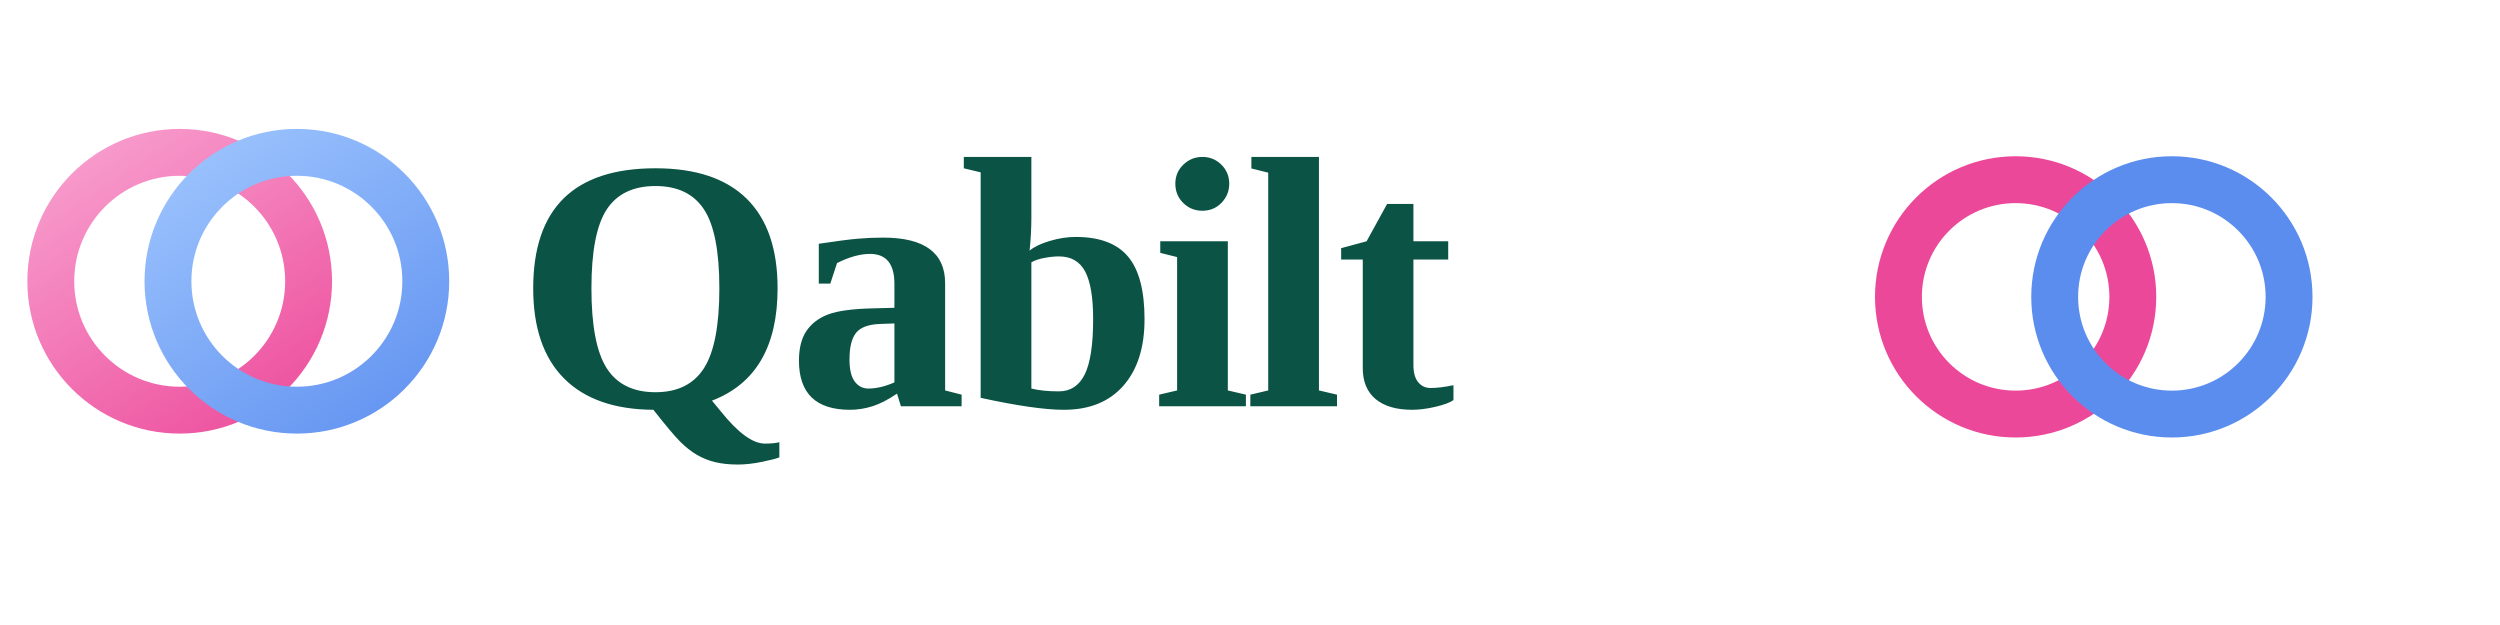
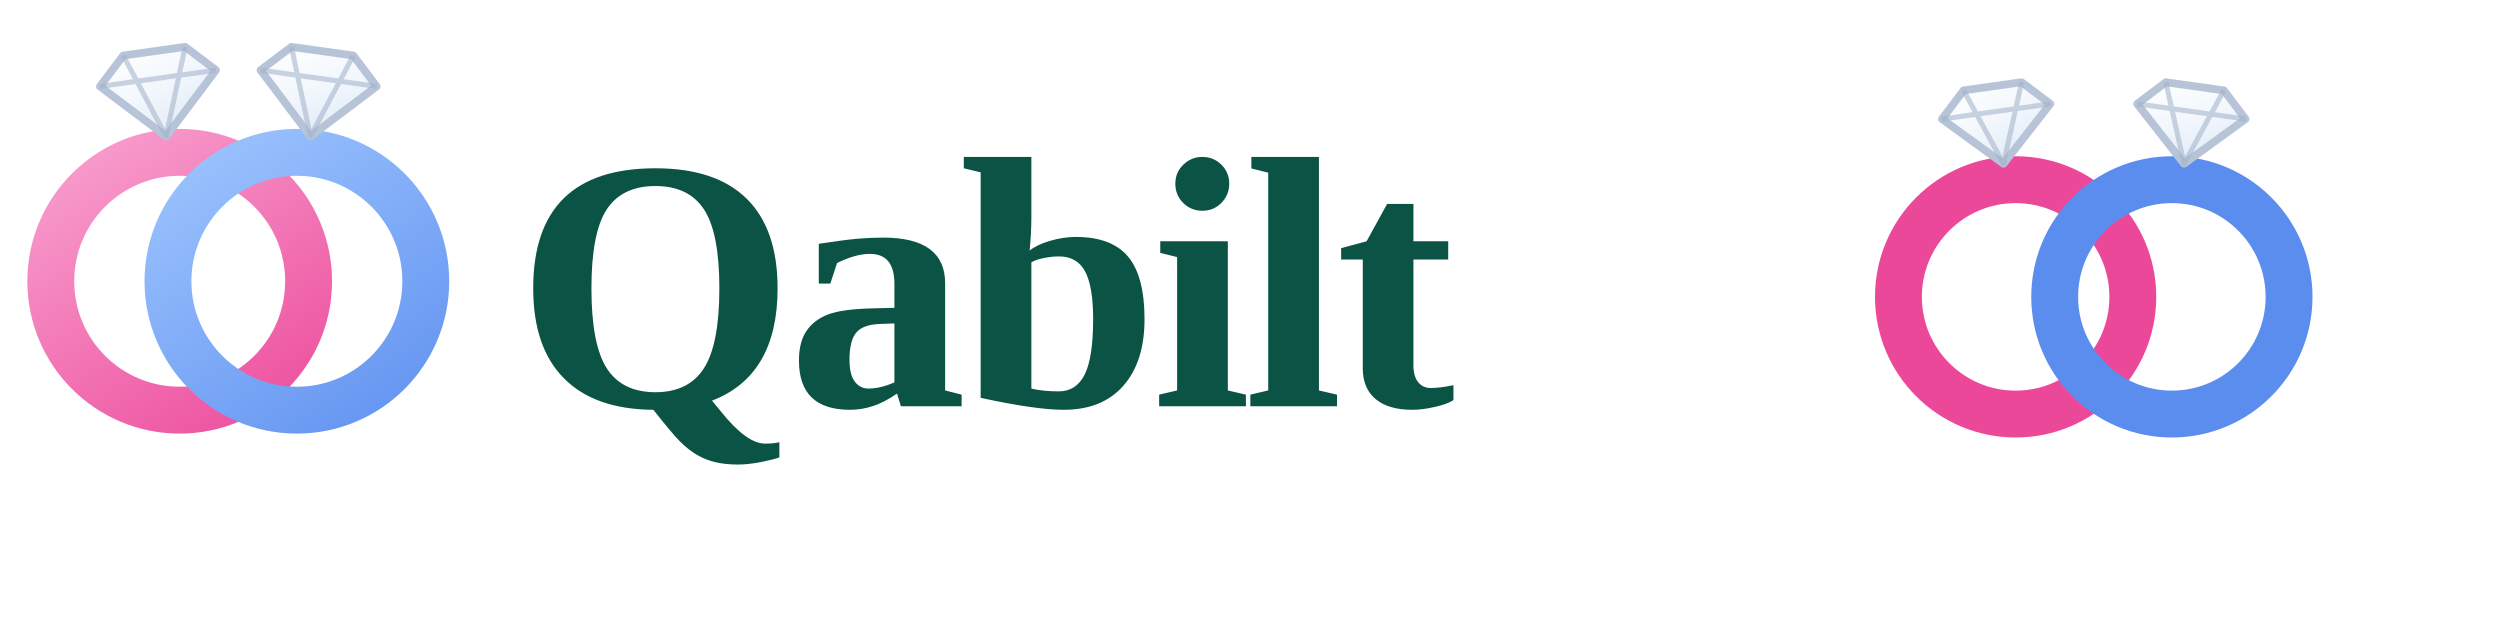
<svg xmlns="http://www.w3.org/2000/svg" viewBox="0 0 640 160" fill="none">
  <defs>
    <linearGradient id="qab-bride" x1="14" y1="26" x2="74" y2="118" gradientUnits="userSpaceOnUse">
      <stop offset="0" stop-color="#f9a8d4" />
      <stop offset="1" stop-color="#ec4899" />
    </linearGradient>
    <linearGradient id="qab-groom" x1="52" y1="30" x2="112" y2="118" gradientUnits="userSpaceOnUse">
      <stop offset="0" stop-color="#9ec5fe" />
      <stop offset="1" stop-color="#5b8def" />
    </linearGradient>
+     <linearGradient id="qab-gem" x1="0.1" y1="0" x2="0.7" y2="1">
+       <stop offset="0" stop-color="#ffffff" />
+       <stop offset="0.5" stop-color="#f2f7fd" />
+       <stop offset="1" stop-color="#dfe9f6" />
+     </linearGradient>
  </defs>
  <circle cx="46" cy="72" r="33" stroke="url(#qab-bride)" stroke-width="12" />
  <circle cx="76" cy="72" r="33" stroke="url(#qab-groom)" stroke-width="12" />
+   <g transform="translate(41 24) rotate(-8)">
+     <path d="M -8 -11 L 8 -11 L 15 -4 L 0 11 L -15 -4 Z" fill="url(#qab-gem)" stroke="#b7c4d8" stroke-width="2" stroke-linejoin="round" />
+     <path d="M -15 -4 L 15 -4 M -8 -11 L 0 11 L 8 -11" fill="none" stroke="#9fb0c7" stroke-width="1.3" stroke-linejoin="round" opacity="0.55" />
+   </g>
+   <g transform="translate(81 24) rotate(8)">
+     <path d="M -8 -11 L 8 -11 L 15 -4 L 0 11 L -15 -4 Z" fill="url(#qab-gem)" stroke="#b7c4d8" stroke-width="2" stroke-linejoin="round" />
+     <path d="M -15 -4 L 15 -4 M -8 -11 L 0 11 L 8 -11" fill="none" stroke="#9fb0c7" stroke-width="1.3" stroke-linejoin="round" opacity="0.55" />
+   </g>
  <text x="132" y="104" font-family="Georgia, 'Times New Roman', serif" font-size="92" font-weight="bold" letter-spacing="-2" fill="#0B5345">Qabilt</text>
  <circle cx="516" cy="76" r="30" stroke="url(#qab-bride)" stroke-width="12" />
  <circle cx="556" cy="76" r="30" stroke="url(#qab-groom)" stroke-width="12" />
+   <g transform="translate(511.5 32) rotate(-8)">
+     <path d="M -7.5 -10 L 7.5 -10 L 14 -3.5 L 0 10 L -14 -3.5 Z" fill="url(#qab-gem)" stroke="#b7c4d8" stroke-width="2" stroke-linejoin="round" />
+     <path d="M -14 -3.5 L 14 -3.5 M -7.5 -10 L 0 10 L 7.5 -10" fill="none" stroke="#9fb0c7" stroke-width="1.3" stroke-linejoin="round" opacity="0.55" />
+   </g>
+   <g transform="translate(560.5 32) rotate(8)">
+     <path d="M -7.5 -10 L 7.5 -10 L 14 -3.5 L 0 10 L -14 -3.5 Z" fill="url(#qab-gem)" stroke="#b7c4d8" stroke-width="2" stroke-linejoin="round" />
+     <path d="M -14 -3.5 L 14 -3.5 M -7.5 -10 L 0 10 L 7.5 -10" fill="none" stroke="#9fb0c7" stroke-width="1.3" stroke-linejoin="round" opacity="0.55" />
+   </g>
</svg>
